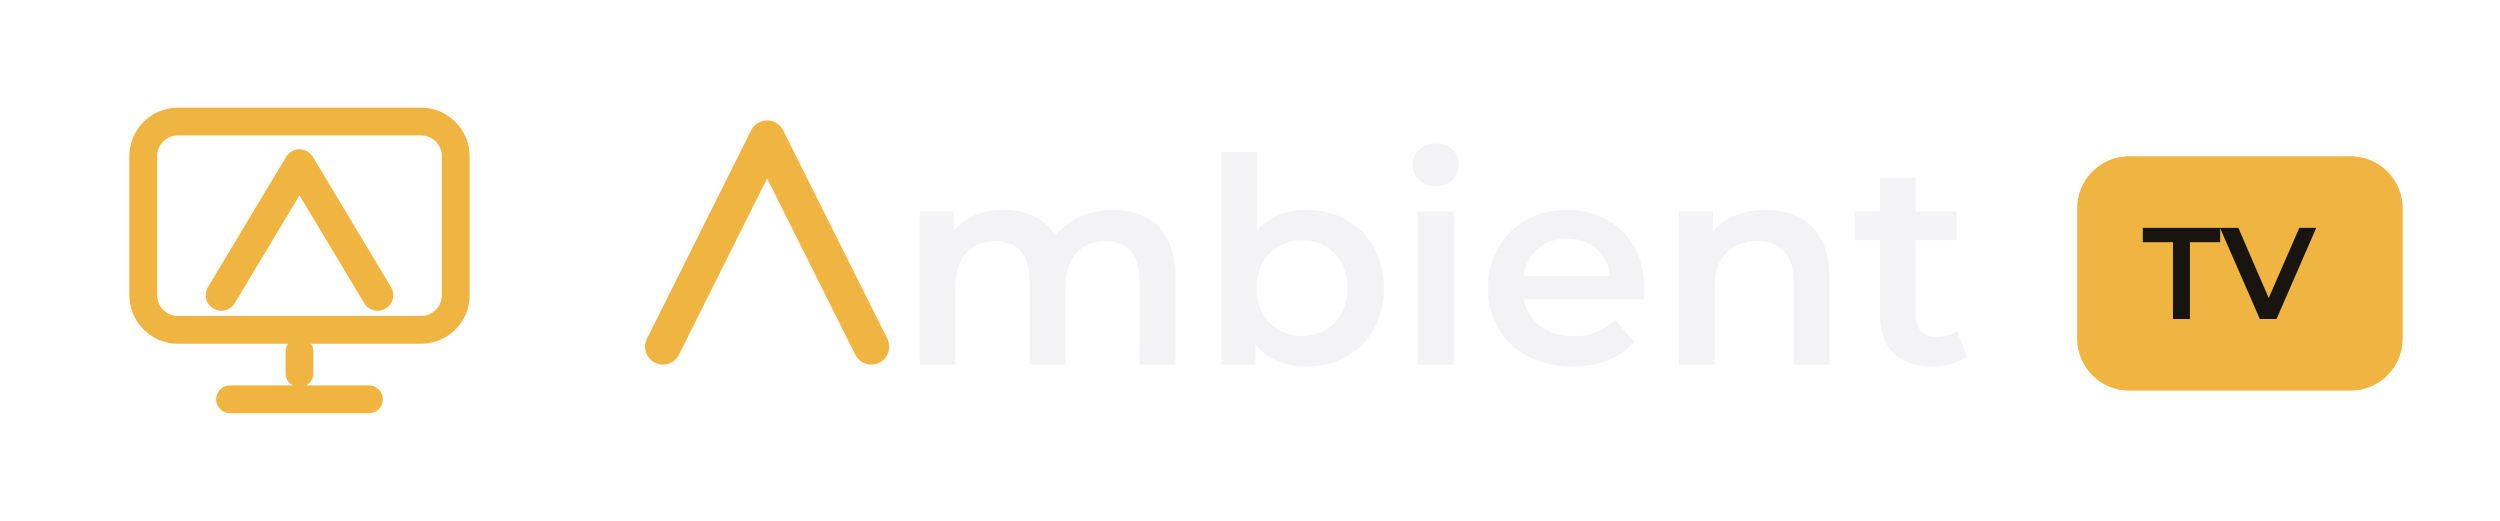
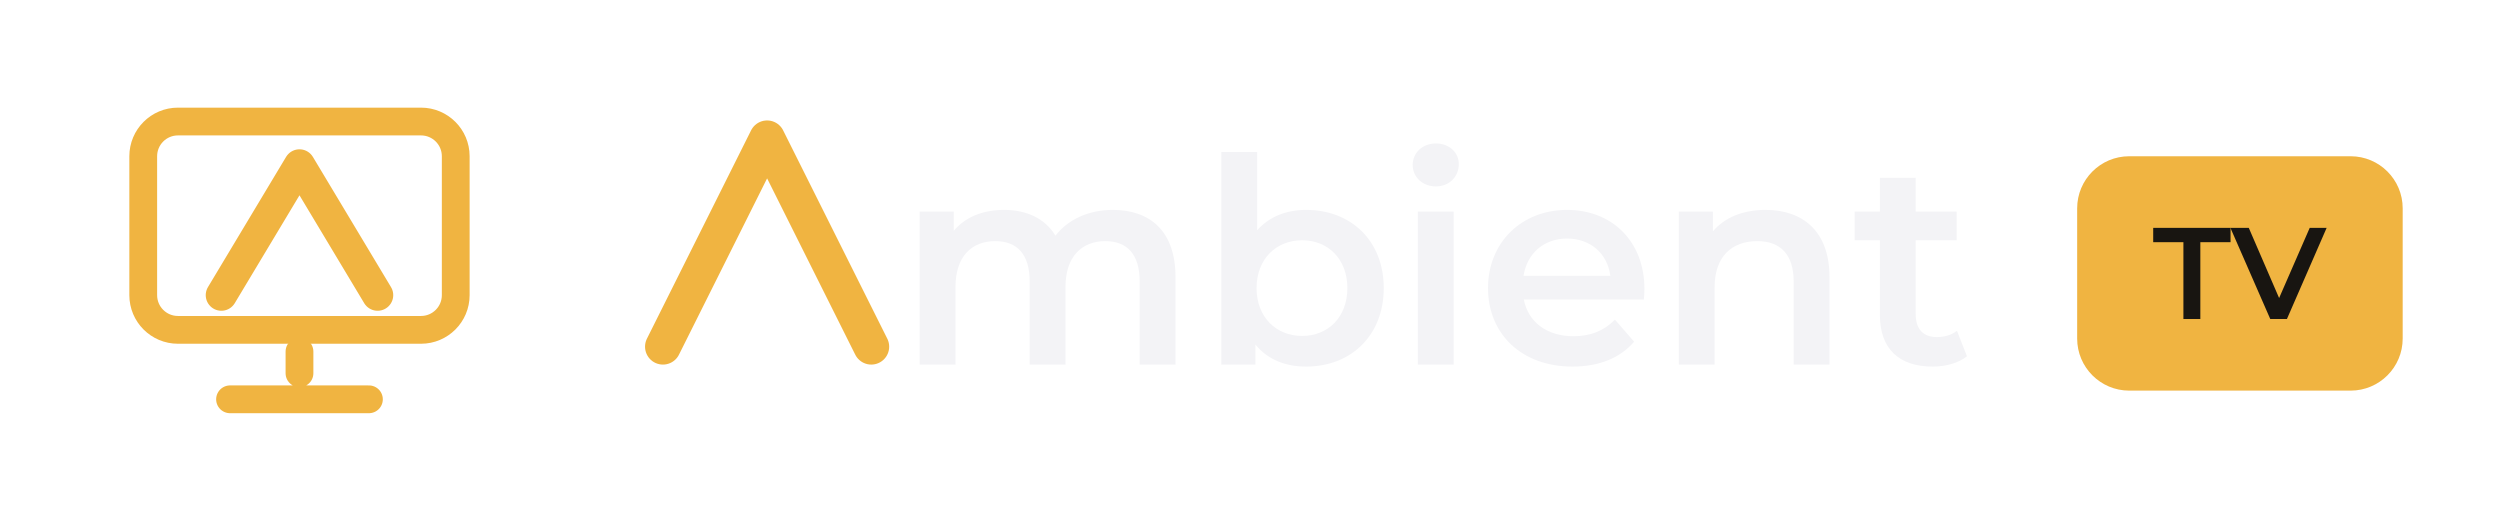
<svg xmlns="http://www.w3.org/2000/svg" width="192" height="40" viewBox="0 0 192 40" role="img" aria-label="Ambient TV">
  <g transform="translate(7 4) scale(0.6666667)" id="brand-icon">
    <g fill="none" stroke="#F0B441" stroke-linecap="round" stroke-linejoin="round">
      <path d="M10 8H38A4 4 0 0 1 42 12V28A4 4 0 0 1 38 32H10A4 4 0 0 1 6 28V12A4 4 0 0 1 10 8Z" stroke-width="3.2" />
      <path d="M15 28L24 13L33 28" stroke-width="3.6" />
      <path d="M24 34.5V37M16 40H32" stroke-width="3.2" />
    </g>
  </g>
  <g transform="translate(49 28) scale(1)" id="brand-wordmark">
    <path d="M8 40L24 8L40 40" fill="none" stroke="#F0B441" stroke-width="5.5" stroke-linecap="round" stroke-linejoin="round" transform="translate(-2.086 -21.375) scale(0.5)" />
    <path d="M82 0H207V271C207 377 263 431 346 431C422 431 466 385 466 290V0H591V271C591 377 648 431 730 431C806 431 850 385 850 290V0H975V306C975 467 885 540 756 540C671 540 599 506 556 450C519 511 454 540 376 540C303 540 241 515 201 467V534H82Z" transform="translate(19.828 0) scale(0.022 -0.022)" fill="#f3f3f6" />
    <path d="M378 -7C534 -7 649 101 649 267C649 433 534 540 378 540C310 540 250 517 207 469V742H82V0H201V70C243 18 305 -7 378 -7ZM364 100C274 100 205 165 205 267C205 369 274 434 364 434C454 434 522 369 522 267C522 165 454 100 364 100Z" transform="translate(42.994 0) scale(0.022 -0.022)" fill="#f3f3f6" />
    <path d="M82 0H207V534H82ZM145 622C192 622 225 656 225 700C225 741 191 772 145 772C98 772 64 739 64 697C64 655 98 622 145 622Z" transform="translate(58.086 0) scale(0.022 -0.022)" fill="#f3f3f6" />
    <path d="M333 -7C425 -7 500 23 548 80L481 157C443 118 396 99 336 99C243 99 178 149 163 227H582C583 239 584 254 584 264C584 431 470 540 314 540C155 540 38 426 38 267C38 108 154 -7 333 -7ZM162 310C174 388 233 440 314 440C396 440 455 387 465 310Z" transform="translate(64.444 0) scale(0.022 -0.022)" fill="#f3f3f6" />
    <path d="M82 0H207V270C207 377 267 431 356 431C436 431 483 385 483 290V0H608V306C608 467 513 540 385 540C307 540 242 514 201 465V534H82Z" transform="translate(78.128 0) scale(0.022 -0.022)" fill="#f3f3f6" />
    <path d="M283 -7C328 -7 373 5 403 29L368 118C349 103 324 96 298 96C250 96 224 124 224 176V434H367V534H224V652H99V534H11V434H99V173C99 55 166 -7 283 -7Z" transform="translate(93.198 0) scale(0.022 -0.022)" fill="#f3f3f6" />
  </g>
  <rect x="159.526" y="12" width="25" height="18" rx="4" fill="#F0B441" stroke="none" id="brand-tv-badge" />
-   <g transform="translate(164.526 24.5) scale(1)" id="brand-tv-label">
+   <g transform="translate(165.326 24.5) scale(1)" id="brand-tv-label">
    <path d="M236 0H366V590H598V700H4V590H236Z" transform="translate(0.0 0) scale(0.01 -0.01)" fill="#181511" />
    <path d="M301 0H429L734 700H604L369 161L136 700H-5Z" transform="translate(6.02 0) scale(0.01 -0.01)" fill="#181511" />
  </g>
</svg>
